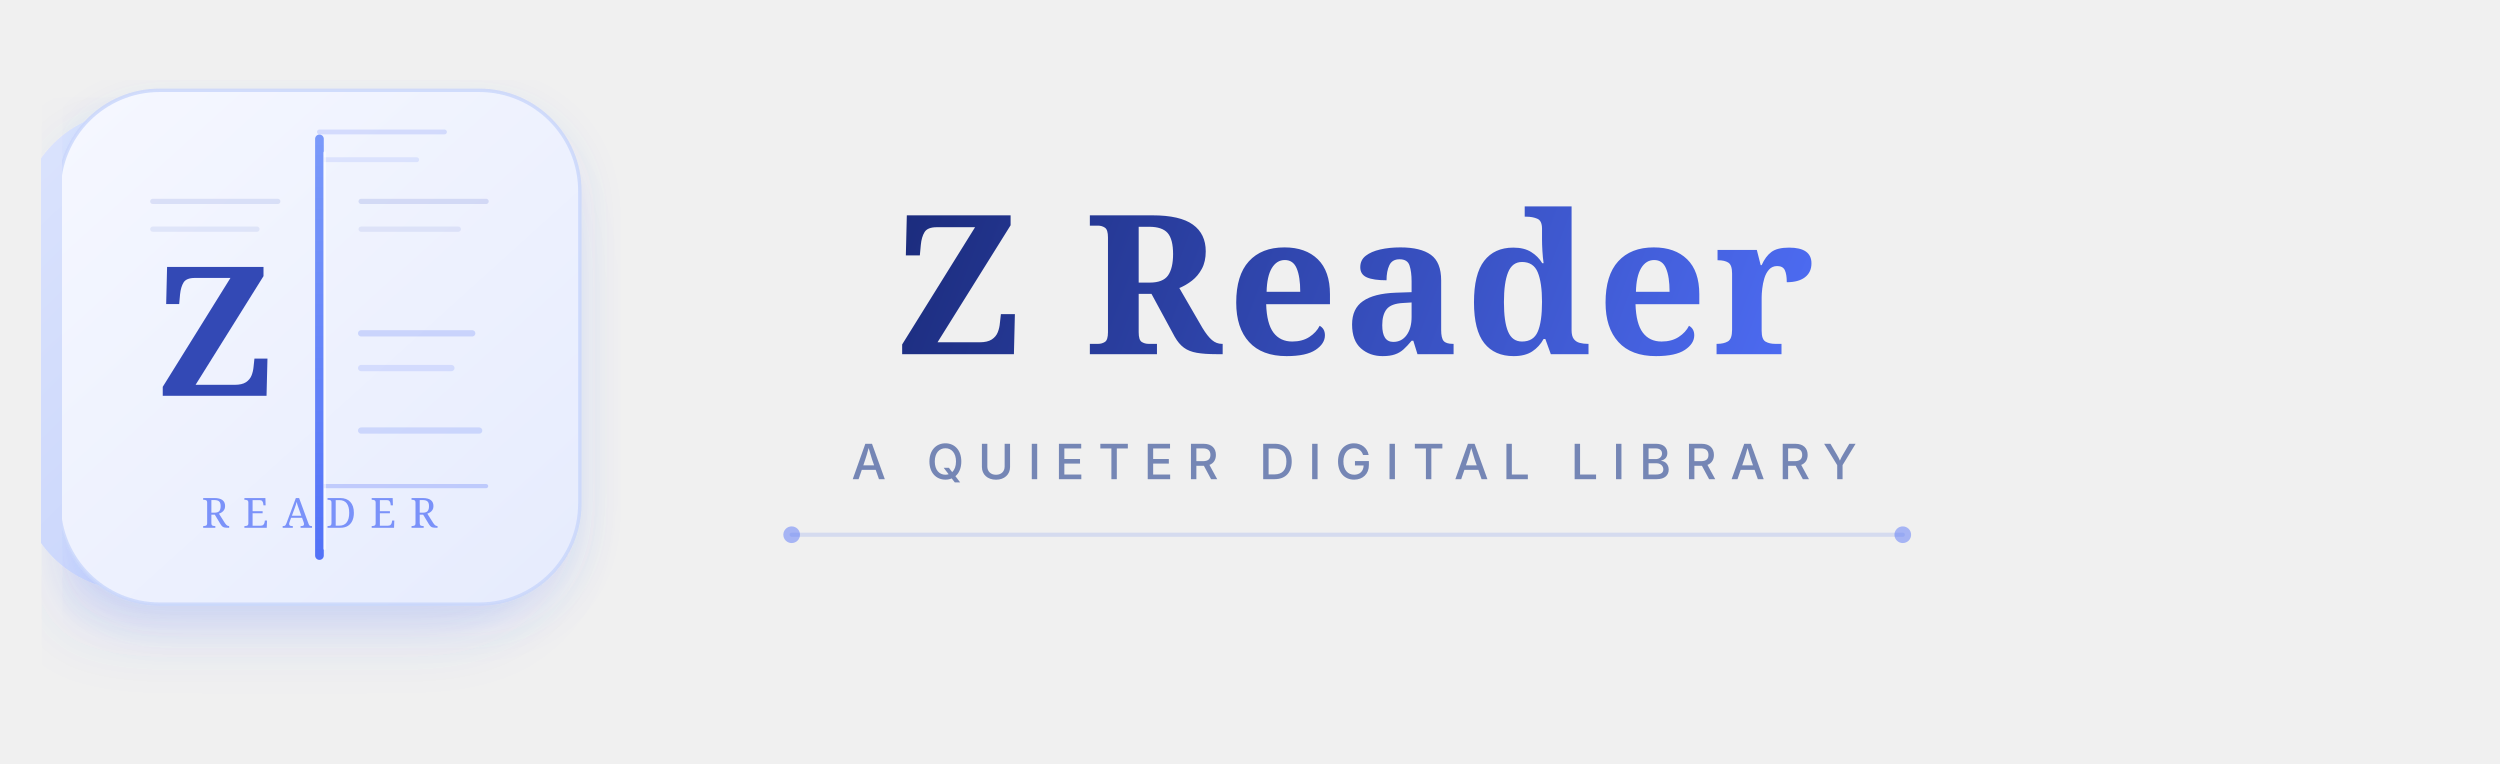
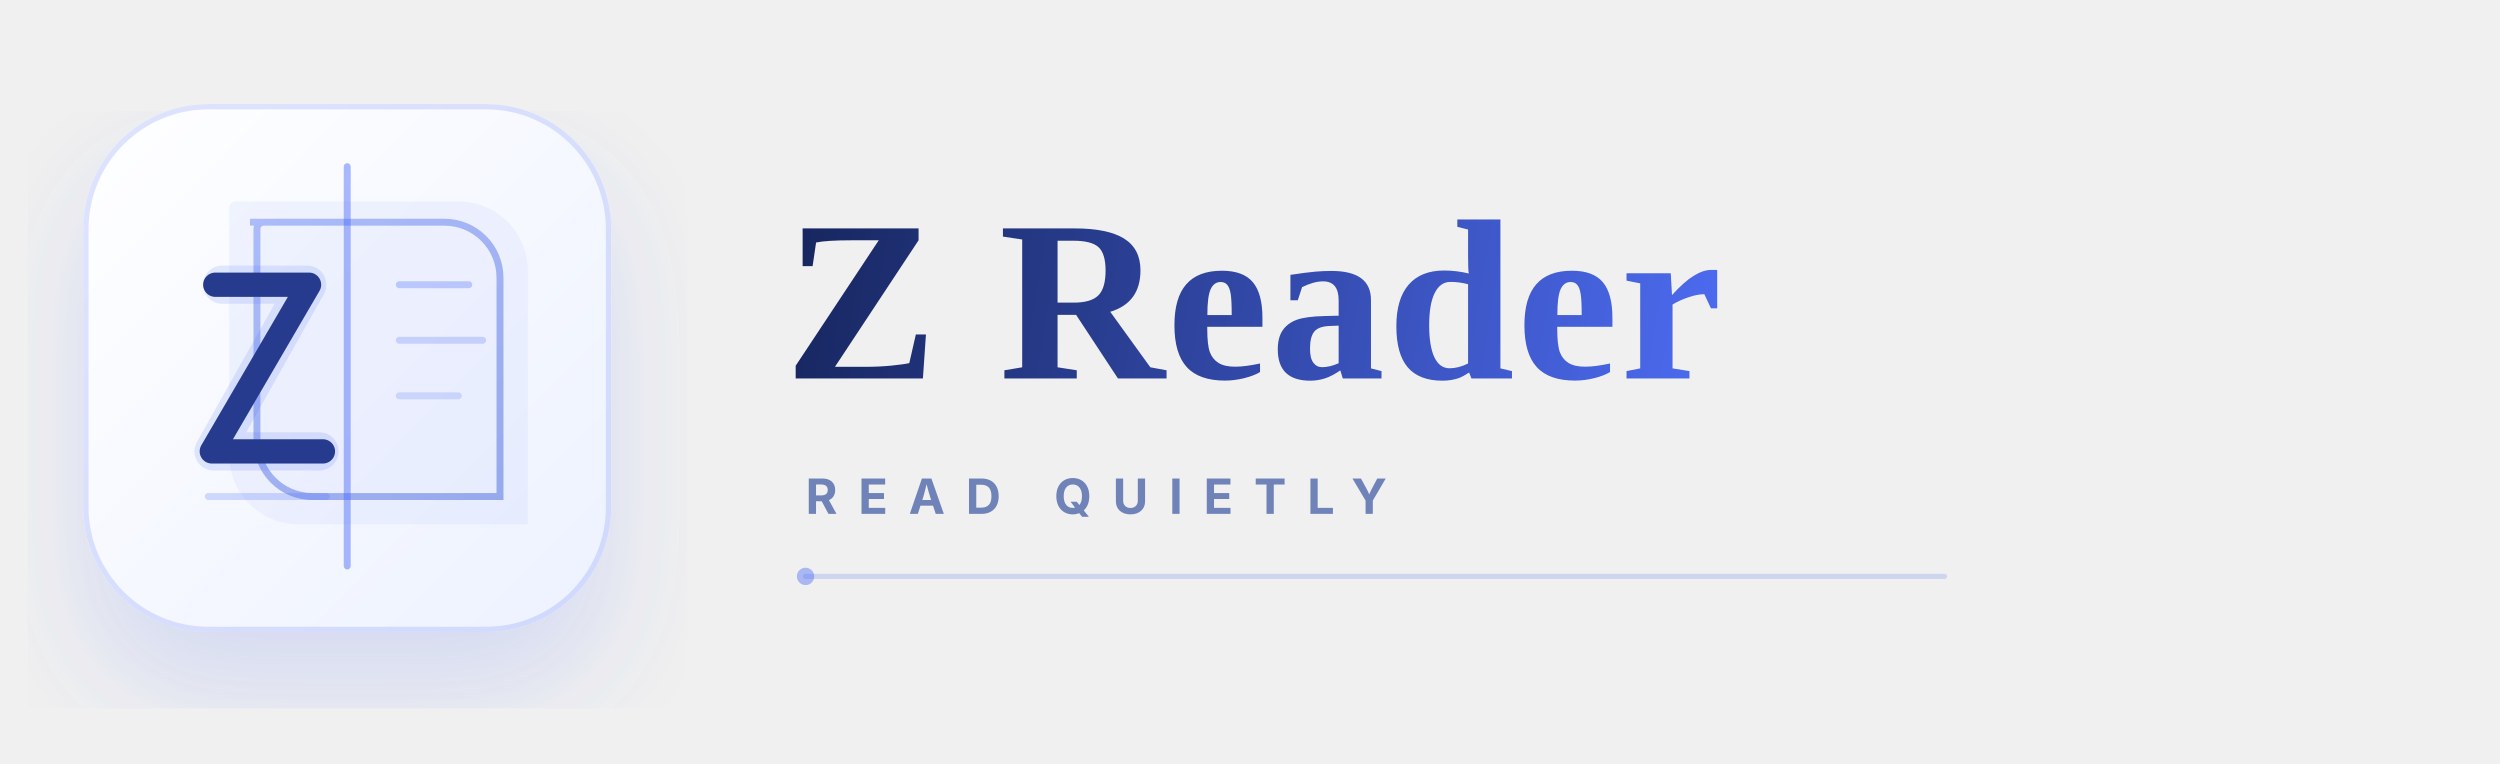
<svg xmlns="http://www.w3.org/2000/svg" viewBox="0 0 720 220" fill="none">
  <defs>
-     <linearGradient id="sheetBack" x1="20" y1="14" x2="192" y2="192" gradientUnits="userSpaceOnUse">
-       <stop offset="0" stop-color="#dce4fd" />
-       <stop offset="1" stop-color="#b8c8fa" />
+     <linearGradient id="markBgLight" x1="24" y1="28" x2="174" y2="176" gradientUnits="userSpaceOnUse">
+       <stop offset="0" stop-color="#ffffff" />
+       <stop offset="1" stop-color="#edf2ff" />
    </linearGradient>
-     <linearGradient id="sheetFront" x1="34" y1="24" x2="184" y2="190" gradientUnits="userSpaceOnUse">
-       <stop offset="0" stop-color="#f5f7ff" />
-       <stop offset="1" stop-color="#e4eafd" />
+     <linearGradient id="markEdgeLight" x1="45" y1="32" x2="153" y2="176" gradientUnits="userSpaceOnUse">
+       <stop offset="0" stop-color="#6f8cff" />
+       <stop offset="1" stop-color="#3455d1" />
    </linearGradient>
-     <linearGradient id="spine" x1="110" y1="34" x2="110" y2="172" gradientUnits="userSpaceOnUse">
-       <stop offset="0" stop-color="#7c9bfa" />
+     <linearGradient id="wordLight" x1="226" y1="76" x2="506" y2="122" gradientUnits="userSpaceOnUse">
+       <stop offset="0" stop-color="#17265f" />
      <stop offset="1" stop-color="#4f6ef7" />
    </linearGradient>
-     <linearGradient id="titleGrad" x1="256" y1="52" x2="512" y2="148" gradientUnits="userSpaceOnUse">
-       <stop offset="0" stop-color="#1a2a7a" />
-       <stop offset="1" stop-color="#4f6ef7" />
-     </linearGradient>
-     <filter id="backShadow" x="12" y="18" width="204" height="182" filterUnits="userSpaceOnUse">
-       <feDropShadow dx="0" dy="10" stdDeviation="10" flood-color="#4f6ef7" flood-opacity="0.16" />
-     </filter>
-     <filter id="frontShadow" x="18" y="18" width="192" height="178" filterUnits="userSpaceOnUse">
-       <feDropShadow dx="0" dy="5" stdDeviation="6" flood-color="#4f6ef7" flood-opacity="0.12" />
+     <filter id="markShadowLight" x="8" y="14" width="190" height="190" filterUnits="userSpaceOnUse">
+       <feDropShadow dx="0" dy="18" stdDeviation="15" flood-color="#4f6ef7" flood-opacity="0.16" />
    </filter>
  </defs>
-   <g>
-     <g filter="url(#backShadow)">
-       <path d="M38 32H126C143.67 32 158 46.33 158 64V138C158 155.67 143.67 170 126 170H38C20.33 170 6 155.67 6 138V64C6 46.33 20.33 32 38 32Z" fill="url(#sheetBack)" />
-     </g>
-     <g filter="url(#frontShadow)">
-       <path d="M46 26H138C154.02 26 167 38.98 167 55V145C167 161.02 154.02 174 138 174H46C29.98 174 17 161.02 17 145V55C17 38.98 29.98 26 46 26Z" fill="url(#sheetFront)" />
-       <path d="M46 26H138C154.02 26 167 38.98 167 55V145C167 161.02 154.02 174 138 174H46C29.98 174 17 161.02 17 145V55C17 38.98 29.98 26 46 26Z" stroke="#c8d5fb" stroke-opacity=".8" />
-     </g>
-     <path d="M92 38H128" stroke="#4f6ef7" stroke-opacity=".18" stroke-width="1.4" stroke-linecap="round" />
-     <path d="M92 46H120" stroke="#4f6ef7" stroke-opacity=".13" stroke-width="1.4" stroke-linecap="round" />
-     <path d="M92 140H140" stroke="#4f6ef7" stroke-opacity=".28" stroke-width="1.2" stroke-linecap="round" />
-     <text x="92" y="152" text-anchor="middle" font-family="serif" font-size="12" letter-spacing="4" fill="#4f6ef7" fill-opacity=".72">READER</text>
-     <path d="M92 40V160" stroke="url(#spine)" stroke-width="2.5" stroke-linecap="round" />
-     <path d="M93.5 44V158" stroke="#ffffff" stroke-width=".8" stroke-linecap="round" opacity=".6" />
-     <path d="M44 58H80" stroke="#3a56c4" stroke-opacity=".14" stroke-width="1.5" stroke-linecap="round" />
-     <path d="M44 66H74" stroke="#3a56c4" stroke-opacity=".10" stroke-width="1.5" stroke-linecap="round" />
-     <path d="M104 58H140" stroke="#3a56c4" stroke-opacity=".16" stroke-width="1.5" stroke-linecap="round" />
-     <path d="M104 66H132" stroke="#3a56c4" stroke-opacity=".10" stroke-width="1.5" stroke-linecap="round" />
-     <text x="62" y="114" text-anchor="middle" font-family="serif" font-size="52" font-weight="700" fill="#3349b5">Z</text>
-     <path d="M104 96H136" stroke="#4f6ef7" stroke-opacity=".22" stroke-width="1.8" stroke-linecap="round" />
-     <path d="M104 106H130" stroke="#4f6ef7" stroke-opacity=".16" stroke-width="1.8" stroke-linecap="round" />
-     <path d="M104 124H138" stroke="#4f6ef7" stroke-opacity=".20" stroke-width="1.8" stroke-linecap="round" />
+   <g filter="url(#markShadowLight)">
+     <rect x="24" y="30" width="152" height="152" rx="36" fill="url(#markBgLight)" />
+     <rect x="24.75" y="30.75" width="150.5" height="150.5" rx="35.25" stroke="#4f6ef7" stroke-opacity="0.18" stroke-width="1.5" />
  </g>
-   <path d="M228 154H548" stroke="#a8b8f0" stroke-opacity=".36" stroke-width="1.2" stroke-linecap="round" />
-   <circle cx="228" cy="154" r="2.4" fill="#4f6ef7" fill-opacity=".46" />
-   <circle cx="548" cy="154" r="2.4" fill="#4f6ef7" fill-opacity=".46" />
-   <text x="390" y="102" text-anchor="middle" font-family="serif" font-size="56" font-weight="600" fill="url(#titleGrad)" letter-spacing="1.5">Z Reader</text>
-   <text x="390" y="138" text-anchor="middle" font-family="system-ui, -apple-system, sans-serif" font-size="14" font-weight="500" letter-spacing="4" fill="#5a6fa8" fill-opacity=".82">A QUIETER DIGITAL LIBRARY</text>
+   <path d="M68 58H132C143.05 58 152 66.95 152 78V151H86C74.95 151 66 142.05 66 131V60C66 58.9 66.9 58 68 58Z" fill="#4f6ef7" fill-opacity="0.06" />
+   <path d="M72 64H128C136.84 64 144 71.16 144 80V143H90C81.16 143 74 135.84 74 127V66C74 64.9 74.9 64 76 64H72Z" stroke="url(#markEdgeLight)" stroke-opacity="0.48" stroke-width="2" />
+   <path d="M100 48V163" stroke="#4f6ef7" stroke-opacity="0.48" stroke-width="2" stroke-linecap="round" />
+   <path d="M115 82H135" stroke="#4f6ef7" stroke-opacity="0.32" stroke-width="2" stroke-linecap="round" />
+   <path d="M115 98H139" stroke="#4f6ef7" stroke-opacity="0.24" stroke-width="2" stroke-linecap="round" />
+   <path d="M115 114H132" stroke="#4f6ef7" stroke-opacity="0.2" stroke-width="2" stroke-linecap="round" />
+   <path d="M60 143H94" stroke="#4f6ef7" stroke-opacity="0.24" stroke-width="2" stroke-linecap="round" />
+   <path d="M62 82H89L61 130H93" stroke="#20337b" stroke-width="7" stroke-linecap="round" stroke-linejoin="round" />
+   <path d="M64 82H88.5L61.5 130H92" stroke="#4f6ef7" stroke-opacity="0.15" stroke-width="11" stroke-linecap="round" stroke-linejoin="round" />
+   <text x="226" y="109" font-family="Georgia, 'Times New Roman', serif" font-size="66" font-weight="600" letter-spacing="0.6" fill="url(#wordLight)">Z Reader</text>
+   <text x="232" y="148" font-family="system-ui, -apple-system, BlinkMacSystemFont, 'Segoe UI', sans-serif" font-size="14" font-weight="700" letter-spacing="6" fill="#576fae" fill-opacity="0.84">READ QUIETLY</text>
+   <path d="M232 166H560" stroke="#8fa4ec" stroke-opacity="0.34" stroke-width="1.5" stroke-linecap="round" />
+   <circle cx="232" cy="166" r="2.5" fill="#4f6ef7" fill-opacity="0.44" />
</svg>
